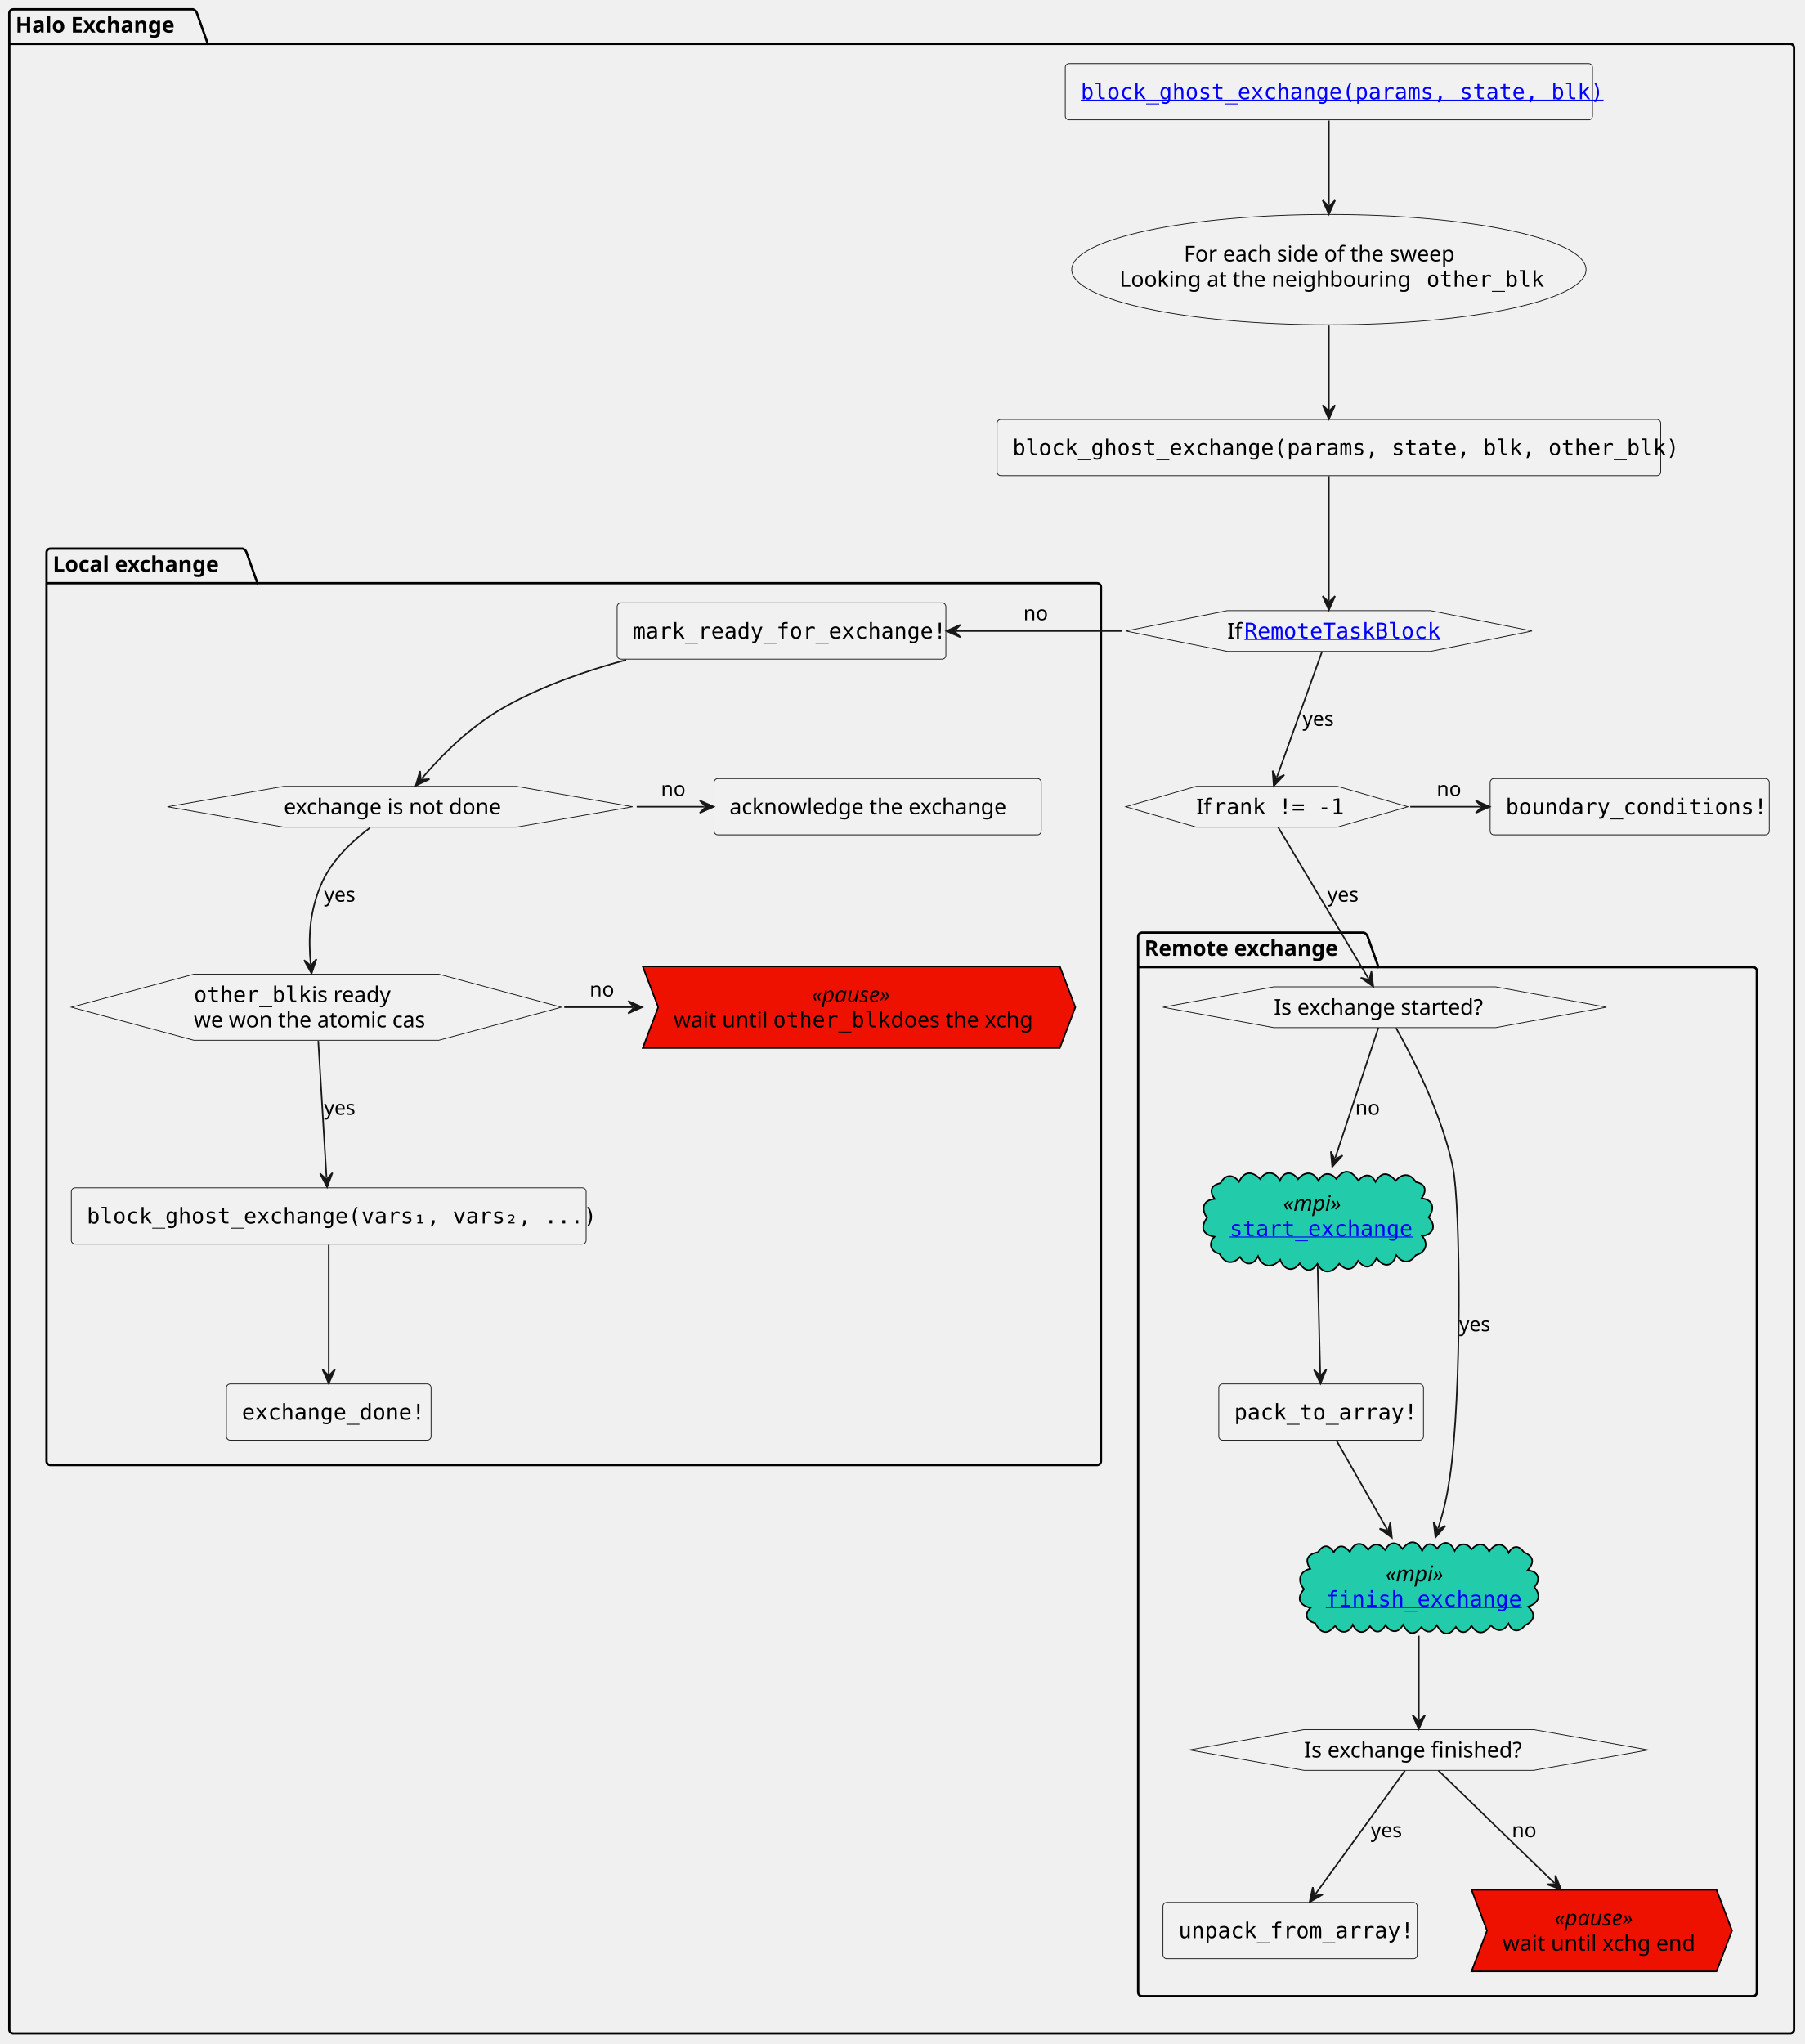
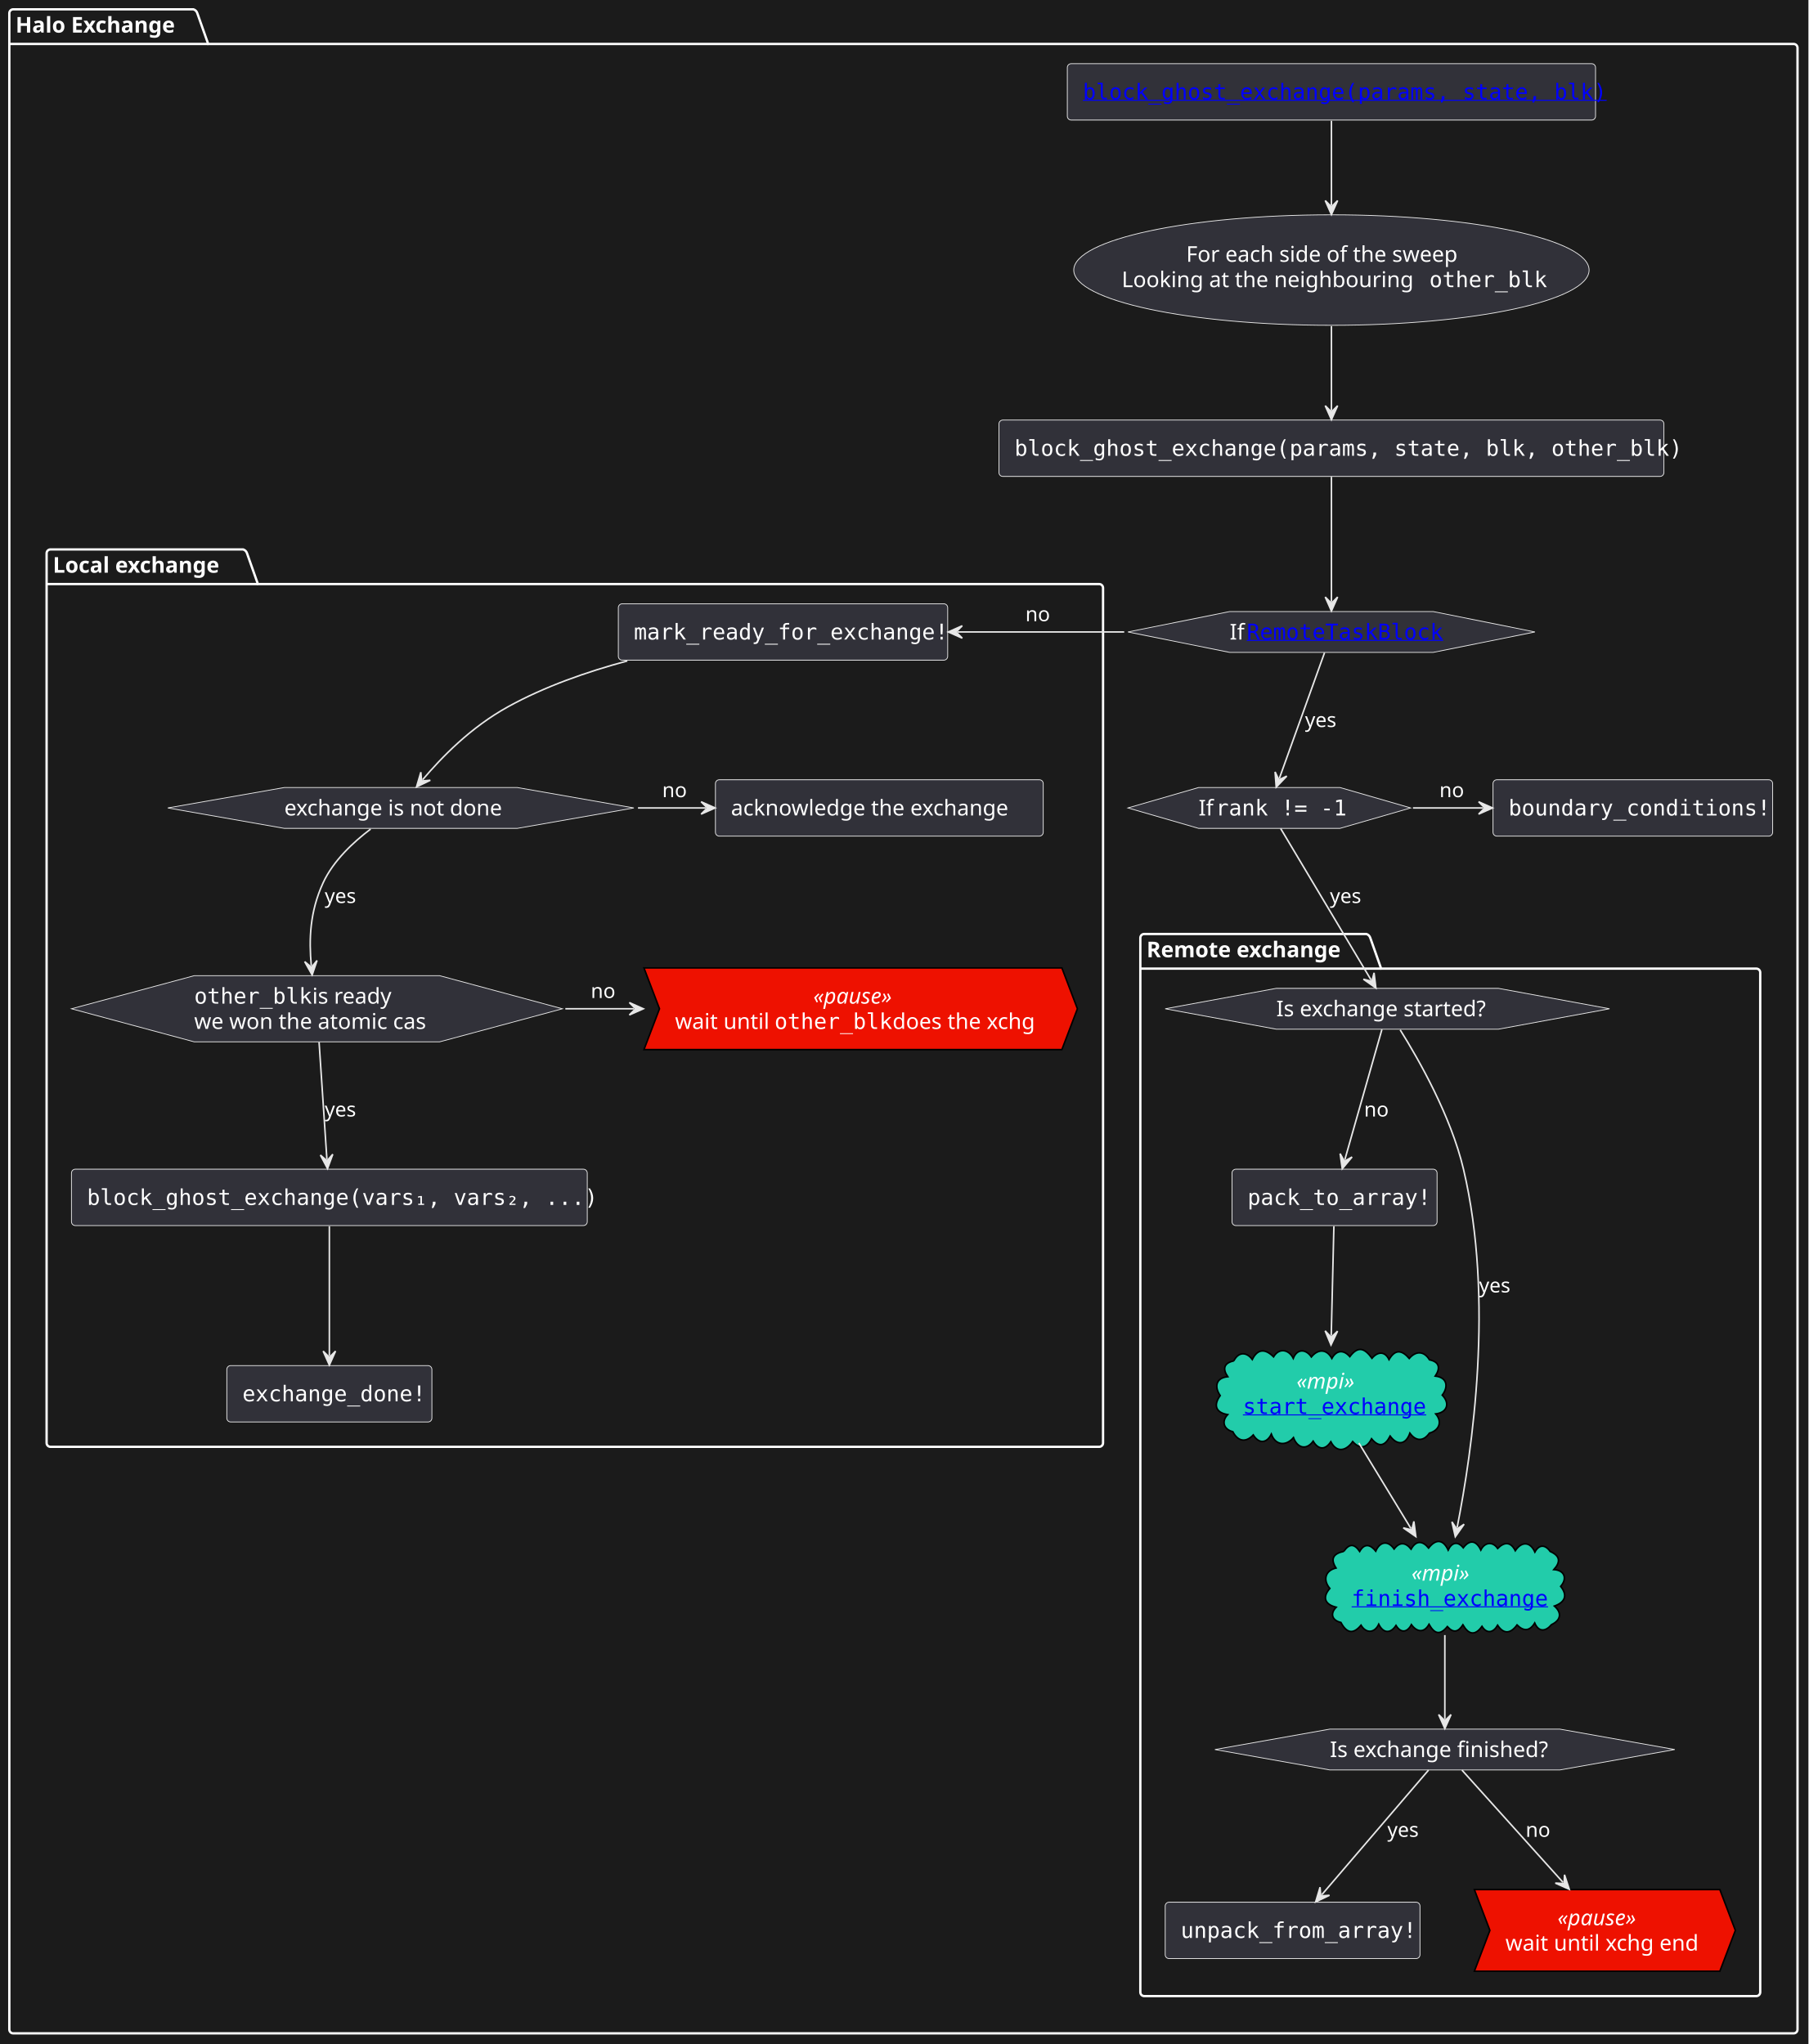
- <svg xmlns="http://www.w3.org/2000/svg" xmlns:xlink="http://www.w3.org/1999/xlink" contentStyleType="text/css" height="1318px" preserveAspectRatio="none" style="width:1164px;height:1318px;background:#FFFFFF;" version="1.1" viewBox="0 0 1164 1318" width="1164px" zoomAndPan="magnify">
+ <svg xmlns="http://www.w3.org/2000/svg" xmlns:xlink="http://www.w3.org/1999/xlink" contentStyleType="text/css" height="1316px" preserveAspectRatio="none" style="width:1164px;height:1316px;background:#1B1B1B;" version="1.1" viewBox="0 0 1164 1316" width="1164px" zoomAndPan="magnify">
  <defs />
  <g>
+     <rect fill="#1B1B1B" height="1316" style="stroke:none;stroke-width:1.0;" width="1164" x="0" y="0" />
    <g id="cluster_pkg_halo_exchange">
-       <path d="M8.5,6 L124.5,6 A3.75,3.75 0 0 1 127,8.5 L134,28.297 L1154.5,28.297 A2.5,2.5 0 0 1 1157,30.797 L1157,1308.65 A2.5,2.5 0 0 1 1154.5,1311.15 L8.5,1311.15 A2.5,2.5 0 0 1 6,1308.65 L6,8.5 A2.5,2.5 0 0 1 8.5,6 " fill="none" style="stroke:#000000;stroke-width:1.5;" />
-       <line style="stroke:#000000;stroke-width:1.5;" x1="6" x2="134" y1="28.297" y2="28.297" />
-       <text fill="#000000" font-family="sans-serif" font-size="14" font-weight="bold" lengthAdjust="spacing" textLength="115" x="10" y="20.995">Halo Exchange</text>
+       <path d="M8.5,6 L124.5,6 A3.75,3.75 0 0 1 127,8.5 L134,28.297 L1154.5,28.297 A2.5,2.5 0 0 1 1157,30.797 L1157,1306.65 A2.5,2.5 0 0 1 1154.5,1309.15 L8.5,1309.15 A2.5,2.5 0 0 1 6,1306.65 L6,8.5 A2.5,2.5 0 0 1 8.5,6 " fill="none" style="stroke:#FFFFFF;stroke-width:1.5;" />
+       <line style="stroke:#FFFFFF;stroke-width:1.5;" x1="6" x2="134" y1="28.297" y2="28.297" />
+       <text fill="#FFFFFF" font-family="sans-serif" font-size="14" font-weight="bold" lengthAdjust="spacing" textLength="115" x="10" y="20.995">Halo Exchange</text>
    </g>
    <g id="cluster_Local exchange">
-       <path d="M32.5,353.74 L156.5,353.74 A3.75,3.75 0 0 1 159,356.24 L166,376.037 L707.5,376.037 A2.5,2.5 0 0 1 710,378.537 L710,942.17 A2.5,2.5 0 0 1 707.5,944.67 L32.5,944.67 A2.5,2.5 0 0 1 30,942.17 L30,356.24 A2.5,2.5 0 0 1 32.5,353.74 " fill="none" style="stroke:#000000;stroke-width:1.5;" />
-       <line style="stroke:#000000;stroke-width:1.5;" x1="30" x2="166" y1="376.037" y2="376.037" />
-       <text fill="#000000" font-family="sans-serif" font-size="14" font-weight="bold" lengthAdjust="spacing" textLength="123" x="34" y="368.735">Local exchange</text>
+       <path d="M32.5,353.74 L156.5,353.74 A3.75,3.75 0 0 1 159,356.24 L166,376.037 L707.5,376.037 A2.5,2.5 0 0 1 710,378.537 L710,929.02 A2.5,2.5 0 0 1 707.5,931.52 L32.5,931.52 A2.5,2.5 0 0 1 30,929.02 L30,356.24 A2.5,2.5 0 0 1 32.5,353.74 " fill="none" style="stroke:#FFFFFF;stroke-width:1.5;" />
+       <line style="stroke:#FFFFFF;stroke-width:1.5;" x1="30" x2="166" y1="376.037" y2="376.037" />
+       <text fill="#FFFFFF" font-family="sans-serif" font-size="14" font-weight="bold" lengthAdjust="spacing" textLength="123" x="34" y="368.735">Local exchange</text>
    </g>
    <g id="cluster_Remote exchange">
-       <path d="M736.5,601.33 L879.5,601.33 A3.75,3.75 0 0 1 882,603.83 L889,623.627 L1130.5,623.627 A2.5,2.5 0 0 1 1133,626.127 L1133,1284.65 A2.5,2.5 0 0 1 1130.5,1287.15 L736.5,1287.15 A2.5,2.5 0 0 1 734,1284.65 L734,603.83 A2.5,2.5 0 0 1 736.5,601.33 " fill="none" style="stroke:#000000;stroke-width:1.5;" />
-       <line style="stroke:#000000;stroke-width:1.5;" x1="734" x2="889" y1="623.627" y2="623.627" />
-       <text fill="#000000" font-family="sans-serif" font-size="14" font-weight="bold" lengthAdjust="spacing" textLength="142" x="738" y="616.325">Remote exchange</text>
+       <path d="M736.5,601.33 L879.5,601.33 A3.75,3.75 0 0 1 882,603.83 L889,623.627 L1130.5,623.627 A2.5,2.5 0 0 1 1133,626.127 L1133,1282.65 A2.5,2.5 0 0 1 1130.5,1285.15 L736.5,1285.15 A2.5,2.5 0 0 1 734,1282.65 L734,603.83 A2.5,2.5 0 0 1 736.5,601.33 " fill="none" style="stroke:#FFFFFF;stroke-width:1.5;" />
+       <line style="stroke:#FFFFFF;stroke-width:1.5;" x1="734" x2="889" y1="623.627" y2="623.627" />
+       <text fill="#FFFFFF" font-family="sans-serif" font-size="14" font-weight="bold" lengthAdjust="spacing" textLength="142" x="738" y="616.325">Remote exchange</text>
    </g>
    <g id="elem_block_ghost_exchange">
-       <rect fill="#F1F1F1" height="36.297" rx="2.5" ry="2.5" style="stroke:#181818;stroke-width:0.5;" width="340" x="687" y="41" />
+       <rect fill="#313139" height="36.297" rx="2.5" ry="2.5" style="stroke:#E7E7E7;stroke-width:0.5;" width="340" x="687" y="41" />
      <a href="../block_states/#Armon.block_ghost_exchange" target="_top" title="../block_states/#Armon.block_ghost_exchange" xlink:actuate="onRequest" xlink:href="../block_states/#Armon.block_ghost_exchange" xlink:show="new" xlink:title="../block_states/#Armon.block_ghost_exchange" xlink:type="simple">
        <text fill="#0000FF" font-family="monospace" font-size="14" lengthAdjust="spacing" text-decoration="underline" textLength="320" x="697" y="63.995">block_ghost_exchange(params, state, blk)</text>
      </a>
    </g>
    <g id="elem_xchg_side_loop">
-       <ellipse cx="857.002" cy="173.87" fill="#F1F1F1" rx="165.852" ry="35.57" style="stroke:#181818;stroke-width:0.5;" />
-       <text fill="#000000" font-family="sans-serif" font-size="14" lengthAdjust="spacing" textLength="187" x="763.502" y="168.569">For each side of the sweep</text>
-       <text fill="#000000" font-family="sans-serif" font-size="14" lengthAdjust="spacing" textLength="194" x="722.002" y="184.865">Looking at the neighbouring</text>
-       <text fill="#000000" font-family="monospace" font-size="14" lengthAdjust="spacing" textLength="72" x="920.002" y="184.865">other_blk</text>
+       <ellipse cx="857.002" cy="173.87" fill="#313139" rx="165.852" ry="35.57" style="stroke:#E7E7E7;stroke-width:0.5;" />
+       <text fill="#FFFFFF" font-family="sans-serif" font-size="14" lengthAdjust="spacing" textLength="187" x="763.502" y="168.569">For each side of the sweep</text>
+       <text fill="#FFFFFF" font-family="sans-serif" font-size="14" lengthAdjust="spacing" textLength="194" x="722.002" y="184.865">Looking at the neighbouring</text>
+       <text fill="#FFFFFF" font-family="monospace" font-size="14" lengthAdjust="spacing" textLength="72" x="920.002" y="184.865">other_blk</text>
    </g>
    <g id="elem_block_ghost_exchange_blk_other">
-       <rect fill="#F1F1F1" height="36.297" rx="2.5" ry="2.5" style="stroke:#181818;stroke-width:0.5;" width="428" x="643" y="270.44" />
-       <text fill="#000000" font-family="monospace" font-size="14" lengthAdjust="spacing" textLength="408" x="653" y="293.435">block_ghost_exchange(params, state, blk, other_blk)</text>
+       <rect fill="#313139" height="36.297" rx="2.5" ry="2.5" style="stroke:#E7E7E7;stroke-width:0.5;" width="428" x="643" y="270.44" />
+       <text fill="#FFFFFF" font-family="monospace" font-size="14" lengthAdjust="spacing" textLength="408" x="653" y="293.435">block_ghost_exchange(params, state, blk, other_blk)</text>
    </g>
    <g id="elem_cond_remote">
-       <polygon fill="#F1F1F1" points="988,406.88,922.5,393.74,791.5,393.74,726,406.88,791.5,420.03,922.5,420.03,988,406.88" style="stroke:#181818;stroke-width:0.5;" />
-       <text fill="#000000" font-family="sans-serif" font-size="14" lengthAdjust="spacing" textLength="7" x="791.5" y="411.735">If</text>
+       <polygon fill="#313139" points="988,406.88,922.5,393.74,791.5,393.74,726,406.88,791.5,420.03,922.5,420.03,988,406.88" style="stroke:#E7E7E7;stroke-width:0.5;" />
+       <text fill="#FFFFFF" font-family="sans-serif" font-size="14" lengthAdjust="spacing" textLength="7" x="791.5" y="411.735">If</text>
      <a href="../blocks/#Armon.RemoteTaskBlock" target="_top" title="../blocks/#Armon.RemoteTaskBlock" xlink:actuate="onRequest" xlink:href="../blocks/#Armon.RemoteTaskBlock" xlink:show="new" xlink:title="../blocks/#Armon.RemoteTaskBlock" xlink:type="simple">
        <text fill="#0000FF" font-family="monospace" font-size="14" lengthAdjust="spacing" text-decoration="underline" textLength="120" x="802.5" y="411.735">RemoteTaskBlock</text>
      </a>
    </g>
    <g id="elem_cond_global_bc">
-       <polygon fill="#F1F1F1" points="908,520.18,862.5,507.03,771.5,507.03,726,520.18,771.5,533.33,862.5,533.33,908,520.18" style="stroke:#181818;stroke-width:0.5;" />
-       <text fill="#000000" font-family="sans-serif" font-size="14" lengthAdjust="spacing" textLength="7" x="771.5" y="525.025">If</text>
-       <text fill="#000000" font-family="monospace" font-size="14" lengthAdjust="spacing" textLength="80" x="782.5" y="525.025">rank != -1</text>
+       <polygon fill="#313139" points="908,520.18,862.5,507.03,771.5,507.03,726,520.18,771.5,533.33,862.5,533.33,908,520.18" style="stroke:#E7E7E7;stroke-width:0.5;" />
+       <text fill="#FFFFFF" font-family="sans-serif" font-size="14" lengthAdjust="spacing" textLength="7" x="771.5" y="525.025">If</text>
+       <text fill="#FFFFFF" font-family="monospace" font-size="14" lengthAdjust="spacing" textLength="80" x="782.5" y="525.025">rank != -1</text>
    </g>
    <g id="elem_global_bc">
-       <rect fill="#F1F1F1" height="36.297" rx="2.5" ry="2.5" style="stroke:#181818;stroke-width:0.5;" width="180" x="961" y="502.03" />
-       <text fill="#000000" font-family="monospace" font-size="14" lengthAdjust="spacing" textLength="160" x="971" y="525.025">boundary_conditions!</text>
+       <rect fill="#313139" height="36.297" rx="2.5" ry="2.5" style="stroke:#E7E7E7;stroke-width:0.5;" width="180" x="961" y="502.03" />
+       <text fill="#FFFFFF" font-family="monospace" font-size="14" lengthAdjust="spacing" textLength="160" x="971" y="525.025">boundary_conditions!</text>
    </g>
    <g id="elem_local_xchg_mark_ready">
-       <rect fill="#F1F1F1" height="36.297" rx="2.5" ry="2.5" style="stroke:#181818;stroke-width:0.5;" width="212" x="398" y="388.74" />
-       <text fill="#000000" font-family="monospace" font-size="14" lengthAdjust="spacing" textLength="192" x="408" y="411.735">mark_ready_for_exchange!</text>
+       <rect fill="#313139" height="36.297" rx="2.5" ry="2.5" style="stroke:#E7E7E7;stroke-width:0.5;" width="212" x="398" y="388.74" />
+       <text fill="#FFFFFF" font-family="monospace" font-size="14" lengthAdjust="spacing" textLength="192" x="408" y="411.735">mark_ready_for_exchange!</text>
    </g>
    <g id="elem_cond_do_local_xchg">
-       <polygon fill="#F1F1F1" points="408,520.18,333,507.03,183,507.03,108,520.18,183,533.33,333,533.33,408,520.18" style="stroke:#181818;stroke-width:0.5;" />
-       <text fill="#000000" font-family="sans-serif" font-size="14" lengthAdjust="spacing" textLength="150" x="183" y="525.025">exchange is not done</text>
+       <polygon fill="#313139" points="408,520.18,333,507.03,183,507.03,108,520.18,183,533.33,333,533.33,408,520.18" style="stroke:#E7E7E7;stroke-width:0.5;" />
+       <text fill="#FFFFFF" font-family="sans-serif" font-size="14" lengthAdjust="spacing" textLength="150" x="183" y="525.025">exchange is not done</text>
    </g>
    <g id="elem_ack_local_xchg">
-       <rect fill="#F1F1F1" height="36.297" rx="2.5" ry="2.5" style="stroke:#181818;stroke-width:0.5;" width="211" x="460.5" y="502.03" />
-       <text fill="#000000" font-family="sans-serif" font-size="14" lengthAdjust="spacing" textLength="191" x="470.5" y="525.025">acknowledge the exchange</text>
+       <rect fill="#313139" height="36.297" rx="2.5" ry="2.5" style="stroke:#E7E7E7;stroke-width:0.5;" width="211" x="460.5" y="502.03" />
+       <text fill="#FFFFFF" font-family="sans-serif" font-size="14" lengthAdjust="spacing" textLength="191" x="470.5" y="525.025">acknowledge the exchange</text>
    </g>
    <g id="elem_cond_local_xchg">
-       <polygon fill="#F1F1F1" points="362,649.48,283,628.18,125,628.18,46,649.48,125,670.77,283,670.77,362,649.48" style="stroke:#181818;stroke-width:0.5;" />
-       <text fill="#000000" font-family="monospace" font-size="14" lengthAdjust="spacing" textLength="72" x="125" y="646.175">other_blk</text>
-       <text fill="#000000" font-family="sans-serif" font-size="14" lengthAdjust="spacing" textLength="53" x="201" y="646.175">is ready</text>
-       <text fill="#000000" font-family="sans-serif" font-size="14" lengthAdjust="spacing" textLength="158" x="125" y="662.472">we won the atomic cas</text>
+       <polygon fill="#313139" points="362,649.48,283,628.18,125,628.18,46,649.48,125,670.77,283,670.77,362,649.48" style="stroke:#E7E7E7;stroke-width:0.5;" />
+       <text fill="#FFFFFF" font-family="monospace" font-size="14" lengthAdjust="spacing" textLength="72" x="125" y="646.175">other_blk</text>
+       <text fill="#FFFFFF" font-family="sans-serif" font-size="14" lengthAdjust="spacing" textLength="53" x="201" y="646.175">is ready</text>
+       <text fill="#FFFFFF" font-family="sans-serif" font-size="14" lengthAdjust="spacing" textLength="158" x="125" y="662.472">we won the atomic cas</text>
    </g>
    <g id="elem_block_ghost_exchange_blk_blk">
-       <rect fill="#F1F1F1" height="36.297" rx="2.5" ry="2.5" style="stroke:#181818;stroke-width:0.5;" width="332" x="46" y="765.92" />
-       <text fill="#000000" font-family="monospace" font-size="14" lengthAdjust="spacing" textLength="312" x="56" y="788.915">block_ghost_exchange(vars₁, vars₂, ...)</text>
+       <rect fill="#313139" height="36.297" rx="2.5" ry="2.5" style="stroke:#E7E7E7;stroke-width:0.5;" width="332" x="46" y="752.77" />
+       <text fill="#FFFFFF" font-family="monospace" font-size="14" lengthAdjust="spacing" textLength="312" x="56" y="775.765">block_ghost_exchange(vars₁, vars₂, ...)</text>
    </g>
    <g id="elem_local_xchg_done">
-       <rect fill="#F1F1F1" height="36.297" rx="2.5" ry="2.5" style="stroke:#181818;stroke-width:0.5;" width="132" x="146" y="892.37" />
-       <text fill="#000000" font-family="monospace" font-size="14" lengthAdjust="spacing" textLength="112" x="156" y="915.365">exchange_done!</text>
+       <rect fill="#313139" height="36.297" rx="2.5" ry="2.5" style="stroke:#E7E7E7;stroke-width:0.5;" width="132" x="146" y="879.22" />
+       <text fill="#FFFFFF" font-family="monospace" font-size="14" lengthAdjust="spacing" textLength="112" x="156" y="902.215">exchange_done!</text>
    </g>
    <g id="elem_local_xchg_pause">
      <polygon fill="#EE1100" points="414.5,623.18,683.5,623.18,693.5,649.477,683.5,675.774,414.5,675.774,424.5,649.477" style="stroke:#000000;stroke-width:1.0;" />
-       <text fill="#000000" font-family="sans-serif" font-size="14" font-style="italic" lengthAdjust="spacing" textLength="61" x="523.5" y="646.175">«pause»</text>
-       <text fill="#000000" font-family="sans-serif" font-size="14" lengthAdjust="spacing" textLength="60" x="434.5" y="662.472">wait until</text>
-       <text fill="#000000" font-family="monospace" font-size="14" lengthAdjust="spacing" textLength="72" x="498.5" y="662.472">other_blk</text>
-       <text fill="#000000" font-family="sans-serif" font-size="14" lengthAdjust="spacing" textLength="99" x="574.5" y="662.472">does the xchg</text>
+       <text fill="#FFFFFF" font-family="sans-serif" font-size="14" font-style="italic" lengthAdjust="spacing" textLength="61" x="523.5" y="646.175">«pause»</text>
+       <text fill="#FFFFFF" font-family="sans-serif" font-size="14" lengthAdjust="spacing" textLength="60" x="434.5" y="662.472">wait until</text>
+       <text fill="#FFFFFF" font-family="monospace" font-size="14" lengthAdjust="spacing" textLength="72" x="498.5" y="662.472">other_blk</text>
+       <text fill="#FFFFFF" font-family="sans-serif" font-size="14" lengthAdjust="spacing" textLength="99" x="574.5" y="662.472">does the xchg</text>
    </g>
    <g id="elem_cond_xchg_start">
-       <polygon fill="#F1F1F1" points="1036,649.48,964.5,636.33,821.5,636.33,750,649.48,821.5,662.63,964.5,662.63,1036,649.48" style="stroke:#181818;stroke-width:0.5;" />
-       <text fill="#000000" font-family="sans-serif" font-size="14" lengthAdjust="spacing" textLength="143" x="821.5" y="654.325">Is exchange started?</text>
+       <polygon fill="#313139" points="1036,649.48,964.5,636.33,821.5,636.33,750,649.48,821.5,662.63,964.5,662.63,1036,649.48" style="stroke:#E7E7E7;stroke-width:0.5;" />
+       <text fill="#FFFFFF" font-family="sans-serif" font-size="14" lengthAdjust="spacing" textLength="143" x="821.5" y="654.325">Is exchange started?</text>
    </g>
    <g id="elem_pack_to_array">
-       <rect fill="#F1F1F1" height="36.297" rx="2.5" ry="2.5" style="stroke:#181818;stroke-width:0.5;" width="132" x="786" y="892.37" />
-       <text fill="#000000" font-family="monospace" font-size="14" lengthAdjust="spacing" textLength="112" x="796" y="915.365">pack_to_array!</text>
+       <rect fill="#313139" height="36.297" rx="2.5" ry="2.5" style="stroke:#E7E7E7;stroke-width:0.5;" width="132" x="793" y="752.77" />
+       <text fill="#FFFFFF" font-family="monospace" font-size="14" lengthAdjust="spacing" textLength="112" x="803" y="775.765">pack_to_array!</text>
    </g>
    <g id="elem_unpack_from_array">
-       <rect fill="#F1F1F1" height="36.297" rx="2.5" ry="2.5" style="stroke:#181818;stroke-width:0.5;" width="164" x="750" y="1226.7" />
-       <text fill="#000000" font-family="monospace" font-size="14" lengthAdjust="spacing" textLength="144" x="760" y="1249.695">unpack_from_array!</text>
+       <rect fill="#313139" height="36.297" rx="2.5" ry="2.5" style="stroke:#E7E7E7;stroke-width:0.5;" width="164" x="750" y="1224.7" />
+       <text fill="#FFFFFF" font-family="monospace" font-size="14" lengthAdjust="spacing" textLength="144" x="760" y="1247.695">unpack_from_array!</text>
    </g>
    <g id="elem_start_exchange">
-       <path d="M787.162,762.908 C790.089,757.037 795.293,756.935 799.052,762.005 C802.62,754.745 807.626,755.159 812.746,760.29 C816.433,754.172 822.66,755.611 825.442,761.265 C827.943,754.797 833.682,755.282 837.081,760.359 C841.316,755.196 846.886,755.043 850.274,761.334 C853.223,755.876 857.875,755.583 861.832,760.176 C867.341,752.781 871.589,755.009 876.102,761.22 C879.586,757.016 884.348,756.36 887.072,762.062 C891.094,755.136 895.384,755.919 900.093,761.338 C904.297,756.383 909.597,756.398 913.093,762.193 C919.76,763.607 920.111,767.727 916.819,772.679 C924.701,773.561 925.312,779.682 921.319,784.927 C926.468,790.205 924.532,796.083 917.134,797.018 C921.609,802.199 919.216,807.697 913.063,809.378 C909.308,814.831 904.285,814.719 900.502,809.41 C897.906,816.912 892.416,817.577 887.794,811.275 C884.587,817.484 880.793,818.958 875.826,813.008 C872.74,819.024 868.453,820.099 863.687,814.813 C859.796,820.537 853.613,822.578 849.606,814.934 C845.982,820.495 841.509,820.108 838.247,814.565 C833.601,820.909 827.913,818.626 825.567,812.269 C820.84,817.855 814.005,817.444 811.318,810.033 C808.327,816.144 803.209,816.305 799.689,810.551 C794.741,815.814 789.685,814.605 786.534,808.476 C780.774,807.018 778.996,801.929 783.232,797.471 C775.491,796.194 773.952,791.314 778.412,785.232 C774.654,779.784 775.397,773.854 783.288,773.079 C779.781,768.021 780.819,764.214 787.162,762.908 " fill="#22CCAA" style="stroke:#000000;stroke-width:1.0;" />
-       <text fill="#000000" font-family="sans-serif" font-size="14" font-style="italic" lengthAdjust="spacing" textLength="43" x="827.5" y="780.765">«mpi»</text>
+       <path d="M794.162,876.208 C797.089,870.337 802.293,870.235 806.052,875.305 C809.62,868.045 814.626,868.46 819.746,873.59 C823.433,867.472 829.66,868.911 832.442,874.565 C834.943,868.097 840.682,868.582 844.081,873.659 C848.316,868.495 853.886,868.343 857.274,874.634 C860.223,869.176 864.875,868.883 868.832,873.476 C874.341,866.081 878.589,868.309 883.102,874.52 C886.586,870.316 891.348,869.659 894.072,875.362 C898.094,868.436 902.384,869.219 907.093,874.638 C911.297,869.683 916.597,869.698 920.093,875.493 C926.76,876.907 927.111,881.028 923.819,885.979 C931.701,886.861 932.312,892.982 928.319,898.227 C933.468,903.505 931.532,909.383 924.134,910.318 C928.609,915.499 926.216,920.997 920.063,922.678 C916.308,928.131 911.285,928.019 907.502,922.71 C904.906,930.212 899.416,930.876 894.794,924.575 C891.587,930.784 887.793,932.258 882.826,926.308 C879.74,932.324 875.453,933.399 870.687,928.113 C866.796,933.837 860.613,935.878 856.606,928.235 C852.982,933.795 848.509,933.408 845.247,927.865 C840.601,934.209 834.913,931.926 832.567,925.569 C827.84,931.155 821.005,930.744 818.318,923.333 C815.327,929.444 810.209,929.605 806.689,923.851 C801.741,929.114 796.685,927.905 793.534,921.776 C787.774,920.318 785.996,915.229 790.232,910.771 C782.491,909.494 780.952,904.614 785.412,898.532 C781.654,893.084 782.397,887.154 790.288,886.379 C786.781,881.321 787.819,877.514 794.162,876.208 " fill="#22CCAA" style="stroke:#000000;stroke-width:1.0;" />
+       <text fill="#FFFFFF" font-family="sans-serif" font-size="14" font-style="italic" lengthAdjust="spacing" textLength="43" x="834.5" y="894.065">«mpi»</text>
      <a href="../block_states/#Armon.start_exchange" target="_top" title="../block_states/#Armon.start_exchange" xlink:actuate="onRequest" xlink:href="../block_states/#Armon.start_exchange" xlink:show="new" xlink:title="../block_states/#Armon.start_exchange" xlink:type="simple">
-         <text fill="#0000FF" font-family="monospace" font-size="14" lengthAdjust="spacing" text-decoration="underline" textLength="112" x="793" y="797.062">start_exchange</text>
+         <text fill="#0000FF" font-family="monospace" font-size="14" lengthAdjust="spacing" text-decoration="underline" textLength="112" x="800" y="910.362">start_exchange</text>
      </a>
    </g>
    <g id="elem_finish_exchange">
-       <path d="M849.946,1000.846 C853.483,995.799 856.677,995.734 860.186,1000.874 C863.322,995.327 867.203,996.487 870.523,1000.678 C873.174,994.53 878.334,993.555 882.351,999.322 C885.927,994.566 889.783,995 893.274,999.423 C896.483,993.618 900.665,993.937 904.555,998.696 C909.125,992.744 913.9,992.953 917.137,999.987 C919.404,995.172 923.186,993.966 926.855,998.535 C931.148,992.859 935.351,994.013 938.161,999.975 C940.572,995.064 945.668,994.108 948.99,998.966 C953.288,994.662 957.338,994.494 960.348,1000.398 C964.37,994.404 969.829,994.369 972.96,1001.269 C975.692,996.191 979.685,996.424 982.789,1000.886 C989.191,1003.715 989.663,1007.526 985.157,1012.566 C992.117,1012.974 993.936,1018.349 989.543,1023.368 C994.347,1029.343 992.101,1033.686 985.509,1036.031 C990.633,1040.553 989.537,1045.214 983.626,1047.999 C979.998,1052.392 975.445,1053.008 972.846,1046.939 C969.615,1052.274 965.73,1052.425 961.459,1048.173 C957.56,1053.585 953.063,1054.573 948.972,1048.379 C946.437,1052.965 942.133,1054.336 938.905,1049.089 C934.317,1055.501 930.198,1054.279 926.625,1048.1 C923.667,1052.7 920.606,1053.689 916.617,1049.238 C911.7,1055.207 908.248,1053.81 904.818,1047.776 C901.558,1053.602 896.916,1052.727 893.471,1047.974 C890.861,1053.042 886.717,1053.688 883.562,1048.501 C879.944,1054.011 875.283,1053.558 872.445,1047.736 C869.798,1053.485 864.301,1053.822 861.055,1048.343 C855.828,1054.688 851.605,1053.18 848.12,1046.6 C842.578,1045.327 840.869,1041.071 845.078,1036.779 C837.931,1035.045 835.882,1030.576 840.982,1024.692 C836.538,1019.452 837.785,1013.263 844.967,1011.547 C840.981,1005.366 843.565,1002.203 849.946,1000.846 " fill="#22CCAA" style="stroke:#000000;stroke-width:1.0;" />
-       <text fill="#000000" font-family="sans-serif" font-size="14" font-style="italic" lengthAdjust="spacing" textLength="43" x="893.5" y="1019.665">«mpi»</text>
+       <path d="M864.946,998.846 C868.483,993.799 871.677,993.734 875.186,998.874 C878.322,993.327 882.203,994.487 885.523,998.678 C888.174,992.53 893.334,991.555 897.351,997.322 C900.927,992.566 904.783,993 908.274,997.423 C911.483,991.618 915.665,991.937 919.555,996.696 C924.125,990.744 928.9,990.953 932.137,997.987 C934.404,993.172 938.186,991.966 941.855,996.535 C946.148,990.859 950.351,992.013 953.161,997.975 C955.572,993.064 960.668,992.108 963.99,996.966 C968.288,992.662 972.338,992.494 975.348,998.398 C979.37,992.404 984.829,992.369 987.96,999.269 C990.692,994.191 994.685,994.424 997.789,998.886 C1004.191,1001.715 1004.663,1005.526 1000.157,1010.566 C1007.117,1010.974 1008.936,1016.349 1004.543,1021.368 C1009.347,1027.343 1007.101,1031.686 1000.509,1034.031 C1005.633,1038.553 1004.537,1043.214 998.626,1045.999 C994.998,1050.392 990.445,1051.008 987.846,1044.939 C984.615,1050.274 980.73,1050.425 976.459,1046.173 C972.56,1051.585 968.063,1052.573 963.972,1046.379 C961.437,1050.965 957.133,1052.336 953.905,1047.089 C949.317,1053.501 945.198,1052.279 941.625,1046.1 C938.667,1050.7 935.606,1051.689 931.617,1047.238 C926.7,1053.207 923.248,1051.81 919.818,1045.776 C916.558,1051.602 911.916,1050.727 908.471,1045.974 C905.861,1051.042 901.717,1051.688 898.562,1046.501 C894.944,1052.011 890.283,1051.558 887.445,1045.736 C884.798,1051.485 879.301,1051.822 876.055,1046.343 C870.828,1052.688 866.605,1051.18 863.12,1044.6 C857.578,1043.327 855.869,1039.071 860.078,1034.779 C852.931,1033.045 850.882,1028.576 855.982,1022.692 C851.538,1017.452 852.785,1011.263 859.967,1009.547 C855.981,1003.366 858.565,1000.203 864.946,998.846 " fill="#22CCAA" style="stroke:#000000;stroke-width:1.0;" />
+       <text fill="#FFFFFF" font-family="sans-serif" font-size="14" font-style="italic" lengthAdjust="spacing" textLength="43" x="908.5" y="1017.665">«mpi»</text>
      <a href="../block_states/#Armon.finish_exchange" target="_top" title="../block_states/#Armon.finish_exchange" xlink:actuate="onRequest" xlink:href="../block_states/#Armon.finish_exchange" xlink:show="new" xlink:title="../block_states/#Armon.finish_exchange" xlink:type="simple">
-         <text fill="#0000FF" font-family="monospace" font-size="14" lengthAdjust="spacing" text-decoration="underline" textLength="120" x="855" y="1035.962">finish_exchange</text>
+         <text fill="#0000FF" font-family="monospace" font-size="14" lengthAdjust="spacing" text-decoration="underline" textLength="120" x="870" y="1033.962">finish_exchange</text>
      </a>
    </g>
    <g id="elem_cond_xchg_end">
-       <polygon fill="#F1F1F1" points="1063,1128.41,989,1115.26,841,1115.26,767,1128.41,841,1141.56,989,1141.56,1063,1128.41" style="stroke:#181818;stroke-width:0.5;" />
-       <text fill="#000000" font-family="sans-serif" font-size="14" lengthAdjust="spacing" textLength="148" x="841" y="1133.255">Is exchange finished?</text>
+       <polygon fill="#313139" points="1078,1126.41,1004,1113.26,856,1113.26,782,1126.41,856,1139.56,1004,1139.56,1078,1126.41" style="stroke:#E7E7E7;stroke-width:0.5;" />
+       <text fill="#FFFFFF" font-family="sans-serif" font-size="14" lengthAdjust="spacing" textLength="148" x="856" y="1131.255">Is exchange finished?</text>
    </g>
    <g id="elem_xchg_pause">
-       <polygon fill="#EE1100" points="949,1218.56,1107,1218.56,1117,1244.857,1107,1271.154,949,1271.154,959,1244.857" style="stroke:#000000;stroke-width:1.0;" />
-       <text fill="#000000" font-family="sans-serif" font-size="14" font-style="italic" lengthAdjust="spacing" textLength="61" x="1002.5" y="1241.555">«pause»</text>
-       <text fill="#000000" font-family="sans-serif" font-size="14" lengthAdjust="spacing" textLength="128" x="969" y="1257.852">wait until xchg end</text>
+       <polygon fill="#EE1100" points="949,1216.56,1107,1216.56,1117,1242.857,1107,1269.154,949,1269.154,959,1242.857" style="stroke:#000000;stroke-width:1.0;" />
+       <text fill="#FFFFFF" font-family="sans-serif" font-size="14" font-style="italic" lengthAdjust="spacing" textLength="61" x="1002.5" y="1239.555">«pause»</text>
+       <text fill="#FFFFFF" font-family="sans-serif" font-size="14" lengthAdjust="spacing" textLength="128" x="969" y="1255.852">wait until xchg end</text>
    </g>
    <g id="link_block_ghost_exchange_xchg_side_loop">
-       <path d="M857,77.76 C857,93.86 857,112.13 857,132.13 " fill="none" id="block_ghost_exchange-to-xchg_side_loop" style="stroke:#181818;stroke-width:1.0;" />
-       <polygon fill="#181818" points="857,138.13,861,129.13,857,133.13,853,129.13,857,138.13" style="stroke:#181818;stroke-width:1.0;" />
+       <path d="M857,77.76 C857,93.86 857,112.13 857,132.13 " fill="none" id="block_ghost_exchange-to-xchg_side_loop" style="stroke:#E7E7E7;stroke-width:1.0;" />
+       <polygon fill="#E7E7E7" points="857,138.13,861,129.13,857,133.13,853,129.13,857,138.13" style="stroke:#E7E7E7;stroke-width:1.0;" />
    </g>
    <g id="link_xchg_side_loop_block_ghost_exchange_blk_other">
-       <path d="M857,209.92 C857,229.95 857,248.2 857,264.21 " fill="none" id="xchg_side_loop-to-block_ghost_exchange_blk_other" style="stroke:#181818;stroke-width:1.0;" />
-       <polygon fill="#181818" points="857,270.21,861,261.21,857,265.21,853,261.21,857,270.21" style="stroke:#181818;stroke-width:1.0;" />
+       <path d="M857,209.92 C857,229.95 857,248.2 857,264.21 " fill="none" id="xchg_side_loop-to-block_ghost_exchange_blk_other" style="stroke:#E7E7E7;stroke-width:1.0;" />
+       <polygon fill="#E7E7E7" points="857,270.21,861,261.21,857,265.21,853,261.21,857,270.21" style="stroke:#E7E7E7;stroke-width:1.0;" />
    </g>
    <g id="link_local_xchg_mark_ready_cond_do_local_xchg">
-       <path d="M403.79,425.52 C377.8,432.49 350.52,442.04 327,455.03 C302.8,468.4 284.366,487.499 271.996,502.049 " fill="none" id="local_xchg_mark_ready-to-cond_do_local_xchg" style="stroke:#181818;stroke-width:1.0;" />
-       <polygon fill="#181818" points="268.11,506.62,276.987,502.354,271.349,502.811,270.892,497.172,268.11,506.62" style="stroke:#181818;stroke-width:1.0;" />
+       <path d="M403.79,425.52 C377.8,432.49 350.52,442.04 327,455.03 C302.8,468.4 284.366,487.499 271.996,502.049 " fill="none" id="local_xchg_mark_ready-to-cond_do_local_xchg" style="stroke:#E7E7E7;stroke-width:1.0;" />
+       <polygon fill="#E7E7E7" points="268.11,506.62,276.987,502.354,271.349,502.811,270.892,497.172,268.11,506.62" style="stroke:#E7E7E7;stroke-width:1.0;" />
    </g>
    <g id="link_cond_do_local_xchg_ack_local_xchg">
-       <path d="M410.65,520.18 C427.44,520.18 438.25,520.18 454.28,520.18 " fill="none" id="cond_do_local_xchg-to-ack_local_xchg" style="stroke:#181818;stroke-width:1.0;" />
-       <polygon fill="#181818" points="460.28,520.18,451.28,516.18,455.28,520.18,451.28,524.18,460.28,520.18" style="stroke:#181818;stroke-width:1.0;" />
-       <text fill="#000000" font-family="sans-serif" font-size="13" lengthAdjust="spacing" textLength="16" x="426.25" y="513.247">no</text>
+       <path d="M410.65,520.18 C427.44,520.18 438.25,520.18 454.28,520.18 " fill="none" id="cond_do_local_xchg-to-ack_local_xchg" style="stroke:#E7E7E7;stroke-width:1.0;" />
+       <polygon fill="#E7E7E7" points="460.28,520.18,451.28,516.18,455.28,520.18,451.28,524.18,460.28,520.18" style="stroke:#E7E7E7;stroke-width:1.0;" />
+       <text fill="#FFFFFF" font-family="sans-serif" font-size="13" lengthAdjust="spacing" textLength="16" x="426.25" y="513.247">no</text>
    </g>
    <g id="link_cond_do_local_xchg_cond_local_xchg">
-       <path d="M238.56,533.78 C227.49,542.12 214.55,554.14 208,568.33 C199.36,587.05 198.819,604.935 200.369,621.745 " fill="none" id="cond_do_local_xchg-to-cond_local_xchg" style="stroke:#181818;stroke-width:1.0;" />
-       <polygon fill="#181818" points="200.92,627.72,204.077,618.391,200.461,622.741,196.111,619.125,200.92,627.72" style="stroke:#181818;stroke-width:1.0;" />
-       <text fill="#000000" font-family="sans-serif" font-size="13" lengthAdjust="spacing" textLength="22" x="209" y="581.397">yes</text>
+       <path d="M238.56,533.78 C227.49,542.12 214.55,554.14 208,568.33 C199.36,587.05 198.819,604.935 200.369,621.745 " fill="none" id="cond_do_local_xchg-to-cond_local_xchg" style="stroke:#E7E7E7;stroke-width:1.0;" />
+       <polygon fill="#E7E7E7" points="200.92,627.72,204.077,618.391,200.461,622.741,196.111,619.125,200.92,627.72" style="stroke:#E7E7E7;stroke-width:1.0;" />
+       <text fill="#FFFFFF" font-family="sans-serif" font-size="13" lengthAdjust="spacing" textLength="22" x="209" y="581.397">yes</text>
    </g>
    <g id="link_cond_local_xchg_local_xchg_pause">
-       <path d="M363.89,649.48 C380.65,649.48 391.59,649.48 408.09,649.48 " fill="none" id="cond_local_xchg-to-local_xchg_pause" style="stroke:#181818;stroke-width:1.0;" />
-       <polygon fill="#181818" points="414.09,649.48,405.09,645.48,409.09,649.48,405.09,653.48,414.09,649.48" style="stroke:#181818;stroke-width:1.0;" />
-       <text fill="#000000" font-family="sans-serif" font-size="13" lengthAdjust="spacing" textLength="16" x="380.25" y="642.547">no</text>
+       <path d="M363.89,649.48 C380.65,649.48 391.59,649.48 408.09,649.48 " fill="none" id="cond_local_xchg-to-local_xchg_pause" style="stroke:#E7E7E7;stroke-width:1.0;" />
+       <polygon fill="#E7E7E7" points="414.09,649.48,405.09,645.48,409.09,649.48,405.09,653.48,414.09,649.48" style="stroke:#E7E7E7;stroke-width:1.0;" />
+       <text fill="#FFFFFF" font-family="sans-serif" font-size="13" lengthAdjust="spacing" textLength="16" x="380.25" y="642.547">no</text>
    </g>
    <g id="link_cond_local_xchg_block_ghost_exchange_blk_blk">
-       <path d="M205.25,671.2 C206.81,697.13 209.109,735.091 210.579,759.471 " fill="none" id="cond_local_xchg-to-block_ghost_exchange_blk_blk" style="stroke:#181818;stroke-width:1.0;" />
-       <polygon fill="#181818" points="210.94,765.46,214.391,756.236,210.639,760.469,206.406,756.717,210.94,765.46" style="stroke:#181818;stroke-width:1.0;" />
-       <text fill="#000000" font-family="sans-serif" font-size="13" lengthAdjust="spacing" textLength="22" x="209" y="718.837">yes</text>
+       <path d="M205.38,671.01 C206.91,693.96 208.969,724.733 210.419,746.393 " fill="none" id="cond_local_xchg-to-block_ghost_exchange_blk_blk" style="stroke:#E7E7E7;stroke-width:1.0;" />
+       <polygon fill="#E7E7E7" points="210.82,752.38,214.21,743.133,210.486,747.391,206.228,743.667,210.82,752.38" style="stroke:#E7E7E7;stroke-width:1.0;" />
+       <text fill="#FFFFFF" font-family="sans-serif" font-size="13" lengthAdjust="spacing" textLength="22" x="209" y="718.837">yes</text>
    </g>
    <g id="link_block_ghost_exchange_blk_blk_local_xchg_done">
-       <path d="M212,802.64 C212,826.36 212,862.37 212,886.04 " fill="none" id="block_ghost_exchange_blk_blk-to-local_xchg_done" style="stroke:#181818;stroke-width:1.0;" />
-       <polygon fill="#181818" points="212,892.04,216,883.04,212,887.04,208,883.04,212,892.04" style="stroke:#181818;stroke-width:1.0;" />
-     </g>
-     <g id="link_cond_xchg_start_start_exchange">
-       <path d="M888.94,662.71 C882.24,682.91 870.549,718.115 861.099,746.605 " fill="none" id="cond_xchg_start-to-start_exchange" style="stroke:#181818;stroke-width:1.0;" />
-       <polygon fill="#181818" points="859.21,752.3,865.84,745.017,860.784,747.554,858.247,742.498,859.21,752.3" style="stroke:#181818;stroke-width:1.0;" />
-       <text fill="#000000" font-family="sans-serif" font-size="13" lengthAdjust="spacing" textLength="16" x="874" y="718.837">no</text>
+       <path d="M212,789.49 C212,813.21 212,849.22 212,872.89 " fill="none" id="block_ghost_exchange_blk_blk-to-local_xchg_done" style="stroke:#E7E7E7;stroke-width:1.0;" />
+       <polygon fill="#E7E7E7" points="212,878.89,216,869.89,212,873.89,208,869.89,212,878.89" style="stroke:#E7E7E7;stroke-width:1.0;" />
+     </g>
+     <g id="link_cond_xchg_start_pack_to_array">
+       <path d="M889.49,662.81 C883.42,684.15 872.573,722.249 865.613,746.699 " fill="none" id="cond_xchg_start-to-pack_to_array" style="stroke:#E7E7E7;stroke-width:1.0;" />
+       <polygon fill="#E7E7E7" points="863.97,752.47,870.281,744.909,865.339,747.661,862.587,742.719,863.97,752.47" style="stroke:#E7E7E7;stroke-width:1.0;" />
+       <text fill="#FFFFFF" font-family="sans-serif" font-size="13" lengthAdjust="spacing" textLength="16" x="878" y="718.837">no</text>
    </g>
    <g id="link_cond_xchg_start_finish_exchange">
-       <path d="M900.3,662.85 C910.87,681.56 929.94,718.5 937,752.77 C941.99,777.01 942.88,899.75 935,952.67 C933.08,965.55 931.187,973.666 927.517,985.576 " fill="none" id="cond_xchg_start-to-finish_exchange" style="stroke:#181818;stroke-width:1.0;" />
-       <polygon fill="#181818" points="925.75,991.31,932.223,983.887,927.222,986.532,924.578,981.531,925.75,991.31" style="stroke:#181818;stroke-width:1.0;" />
-       <text fill="#000000" font-family="sans-serif" font-size="13" lengthAdjust="spacing" textLength="22" x="941" y="858.437">yes</text>
-     </g>
-     <g id="link_start_exchange_pack_to_array">
-       <path d="M849.74,815.83 C850.32,839.87 850.967,866.422 851.437,886.142 " fill="none" id="start_exchange-to-pack_to_array" style="stroke:#181818;stroke-width:1.0;" />
-       <polygon fill="#181818" points="851.58,892.14,855.364,883.047,851.461,887.141,847.367,883.238,851.58,892.14" style="stroke:#181818;stroke-width:1.0;" />
-     </g>
-     <g id="link_pack_to_array_finish_exchange">
-       <path d="M861.84,928.77 C871.4,945.52 883.128,966.078 894.648,986.278 " fill="none" id="pack_to_array-to-finish_exchange" style="stroke:#181818;stroke-width:1.0;" />
-       <polygon fill="#181818" points="897.62,991.49,896.636,981.69,895.143,987.147,889.687,985.654,897.62,991.49" style="stroke:#181818;stroke-width:1.0;" />
+       <path d="M901.24,663.05 C912.93,681.72 933.84,718.28 942,752.77 C961.82,836.6 947.779,933.343 937.899,983.513 " fill="none" id="cond_xchg_start-to-finish_exchange" style="stroke:#E7E7E7;stroke-width:1.0;" />
+       <polygon fill="#E7E7E7" points="936.74,989.4,942.404,981.342,937.706,984.494,934.554,979.797,936.74,989.4" style="stroke:#E7E7E7;stroke-width:1.0;" />
+       <text fill="#FFFFFF" font-family="sans-serif" font-size="13" lengthAdjust="spacing" textLength="22" x="952" y="832.137">yes</text>
+     </g>
+     <g id="link_pack_to_array_start_exchange">
+       <path d="M858.58,789.49 C858.1,809.32 857.455,835.942 856.875,859.942 " fill="none" id="pack_to_array-to-start_exchange" style="stroke:#E7E7E7;stroke-width:1.0;" />
+       <polygon fill="#E7E7E7" points="856.73,865.94,860.946,857.039,856.851,860.942,852.949,856.846,856.73,865.94" style="stroke:#E7E7E7;stroke-width:1.0;" />
+     </g>
+     <g id="link_start_exchange_finish_exchange">
+       <path d="M874.67,929.05 C885.89,947.48 897.002,965.734 908.212,984.164 " fill="none" id="start_exchange-to-finish_exchange" style="stroke:#E7E7E7;stroke-width:1.0;" />
+       <polygon fill="#E7E7E7" points="911.33,989.29,910.071,979.522,908.732,985.018,903.236,983.679,911.33,989.29" style="stroke:#E7E7E7;stroke-width:1.0;" />
    </g>
    <g id="link_finish_exchange_cond_xchg_end">
-       <path d="M915,1054.72 C915,1074.85 915,1094.08 915,1108.9 " fill="none" id="finish_exchange-to-cond_xchg_end" style="stroke:#181818;stroke-width:1.0;" />
-       <polygon fill="#181818" points="915,1114.9,919,1105.9,915,1109.9,911,1105.9,915,1114.9" style="stroke:#181818;stroke-width:1.0;" />
+       <path d="M930,1052.72 C930,1072.85 930,1092.08 930,1106.9 " fill="none" id="finish_exchange-to-cond_xchg_end" style="stroke:#E7E7E7;stroke-width:1.0;" />
+       <polygon fill="#E7E7E7" points="930,1112.9,934,1103.9,930,1107.9,926,1103.9,930,1112.9" style="stroke:#E7E7E7;stroke-width:1.0;" />
    </g>
    <g id="link_cond_xchg_end_xchg_pause">
-       <path d="M927.63,1141.66 C946.42,1159.88 977.842,1190.363 1002.452,1214.224 " fill="none" id="cond_xchg_end-to-xchg_pause" style="stroke:#181818;stroke-width:1.0;" />
-       <polygon fill="#181818" points="1006.76,1218.4,1003.083,1209.263,1003.17,1214.92,997.514,1215.007,1006.76,1218.4" style="stroke:#181818;stroke-width:1.0;" />
-       <text fill="#000000" font-family="sans-serif" font-size="13" lengthAdjust="spacing" textLength="16" x="975" y="1184.627">no</text>
+       <path d="M941.02,1139.66 C957.42,1157.88 984.596,1188.081 1006.076,1211.941 " fill="none" id="cond_xchg_end-to-xchg_pause" style="stroke:#E7E7E7;stroke-width:1.0;" />
+       <polygon fill="#E7E7E7" points="1010.09,1216.4,1007.041,1207.035,1006.745,1212.684,1001.096,1212.388,1010.09,1216.4" style="stroke:#E7E7E7;stroke-width:1.0;" />
+       <text fill="#FFFFFF" font-family="sans-serif" font-size="13" lengthAdjust="spacing" textLength="16" x="982" y="1182.627">no</text>
    </g>
    <g id="link_cond_xchg_end_unpack_from_array">
-       <path d="M906.12,1141.66 C891.31,1162.07 865.073,1198.253 848.113,1221.633 " fill="none" id="cond_xchg_end-to-unpack_from_array" style="stroke:#181818;stroke-width:1.0;" />
-       <polygon fill="#181818" points="844.59,1226.49,853.112,1221.554,847.526,1222.443,846.637,1216.856,844.59,1226.49" style="stroke:#181818;stroke-width:1.0;" />
-       <text fill="#000000" font-family="sans-serif" font-size="13" lengthAdjust="spacing" textLength="22" x="884" y="1184.627">yes</text>
+       <path d="M919.51,1139.66 C902.03,1160.07 870.794,1196.553 850.764,1219.934 " fill="none" id="cond_xchg_end-to-unpack_from_array" style="stroke:#E7E7E7;stroke-width:1.0;" />
+       <polygon fill="#E7E7E7" points="846.86,1224.49,855.753,1220.258,850.113,1220.693,849.678,1215.053,846.86,1224.49" style="stroke:#E7E7E7;stroke-width:1.0;" />
+       <text fill="#FFFFFF" font-family="sans-serif" font-size="13" lengthAdjust="spacing" textLength="22" x="893" y="1182.627">yes</text>
    </g>
    <g id="link_block_ghost_exchange_blk_other_cond_remote">
-       <path d="M857,307 C857,330.7 857,366.54 857,387.37 " fill="none" id="block_ghost_exchange_blk_other-to-cond_remote" style="stroke:#181818;stroke-width:1.0;" />
-       <polygon fill="#181818" points="857,393.37,861,384.37,857,388.37,853,384.37,857,393.37" style="stroke:#181818;stroke-width:1.0;" />
+       <path d="M857,307 C857,330.7 857,366.54 857,387.37 " fill="none" id="block_ghost_exchange_blk_other-to-cond_remote" style="stroke:#E7E7E7;stroke-width:1.0;" />
+       <polygon fill="#E7E7E7" points="857,393.37,861,384.37,857,388.37,853,384.37,857,393.37" style="stroke:#E7E7E7;stroke-width:1.0;" />
    </g>
    <g id="link_cond_remote_cond_global_bc">
-       <path d="M852.57,420.22 C844.88,441.61 831.191,479.714 823.481,501.144 " fill="none" id="cond_remote-to-cond_global_bc" style="stroke:#181818;stroke-width:1.0;" />
-       <polygon fill="#181818" points="821.45,506.79,828.261,499.675,823.143,502.085,820.733,496.967,821.45,506.79" style="stroke:#181818;stroke-width:1.0;" />
-       <text fill="#000000" font-family="sans-serif" font-size="13" lengthAdjust="spacing" textLength="22" x="840" y="468.097">yes</text>
+       <path d="M852.57,420.22 C844.88,441.61 831.191,479.714 823.481,501.144 " fill="none" id="cond_remote-to-cond_global_bc" style="stroke:#E7E7E7;stroke-width:1.0;" />
+       <polygon fill="#E7E7E7" points="821.45,506.79,828.261,499.675,823.143,502.085,820.733,496.967,821.45,506.79" style="stroke:#E7E7E7;stroke-width:1.0;" />
+       <text fill="#FFFFFF" font-family="sans-serif" font-size="13" lengthAdjust="spacing" textLength="22" x="840" y="468.097">yes</text>
    </g>
    <g id="link_cond_remote_local_xchg_mark_ready">
-       <path d="M723.62,406.88 C686.2,406.88 652.02,406.88 616.39,406.88 " fill="none" id="cond_remote-to-local_xchg_mark_ready" style="stroke:#181818;stroke-width:1.0;" />
-       <polygon fill="#181818" points="610.39,406.88,619.39,410.88,615.39,406.88,619.39,402.88,610.39,406.88" style="stroke:#181818;stroke-width:1.0;" />
-       <text fill="#000000" font-family="sans-serif" font-size="13" lengthAdjust="spacing" textLength="16" x="660" y="399.947">no</text>
+       <path d="M723.62,406.88 C686.2,406.88 652.02,406.88 616.39,406.88 " fill="none" id="cond_remote-to-local_xchg_mark_ready" style="stroke:#E7E7E7;stroke-width:1.0;" />
+       <polygon fill="#E7E7E7" points="610.39,406.88,619.39,410.88,615.39,406.88,619.39,402.88,610.39,406.88" style="stroke:#E7E7E7;stroke-width:1.0;" />
+       <text fill="#FFFFFF" font-family="sans-serif" font-size="13" lengthAdjust="spacing" textLength="16" x="660" y="399.947">no</text>
    </g>
    <g id="link_cond_global_bc_cond_xchg_start">
-       <path d="M824.29,533.39 C838.78,557.66 867.985,606.578 882.544,630.968 " fill="none" id="cond_global_bc-to-cond_xchg_start" style="stroke:#181818;stroke-width:1.0;" />
-       <polygon fill="#181818" points="885.62,636.12,884.441,626.342,883.057,631.827,877.572,630.443,885.62,636.12" style="stroke:#181818;stroke-width:1.0;" />
-       <text fill="#000000" font-family="sans-serif" font-size="13" lengthAdjust="spacing" textLength="22" x="856" y="581.397">yes</text>
+       <path d="M824.29,533.39 C838.78,557.66 867.985,606.578 882.544,630.968 " fill="none" id="cond_global_bc-to-cond_xchg_start" style="stroke:#E7E7E7;stroke-width:1.0;" />
+       <polygon fill="#E7E7E7" points="885.62,636.12,884.441,626.342,883.057,631.827,877.572,630.443,885.62,636.12" style="stroke:#E7E7E7;stroke-width:1.0;" />
+       <text fill="#FFFFFF" font-family="sans-serif" font-size="13" lengthAdjust="spacing" textLength="22" x="856" y="581.397">yes</text>
    </g>
    <g id="link_cond_global_bc_global_bc">
-       <path d="M909.48,520.18 C926.35,520.18 937.92,520.18 954.72,520.18 " fill="none" id="cond_global_bc-to-global_bc" style="stroke:#181818;stroke-width:1.0;" />
-       <polygon fill="#181818" points="960.72,520.18,951.72,516.18,955.72,520.18,951.72,524.18,960.72,520.18" style="stroke:#181818;stroke-width:1.0;" />
-       <text fill="#000000" font-family="sans-serif" font-size="13" lengthAdjust="spacing" textLength="16" x="926.5" y="513.247">no</text>
+       <path d="M909.48,520.18 C926.35,520.18 937.92,520.18 954.72,520.18 " fill="none" id="cond_global_bc-to-global_bc" style="stroke:#E7E7E7;stroke-width:1.0;" />
+       <polygon fill="#E7E7E7" points="960.72,520.18,951.72,516.18,955.72,520.18,951.72,524.18,960.72,520.18" style="stroke:#E7E7E7;stroke-width:1.0;" />
+       <text fill="#FFFFFF" font-family="sans-serif" font-size="13" lengthAdjust="spacing" textLength="16" x="926.5" y="513.247">no</text>
    </g>
  </g>
</svg>
